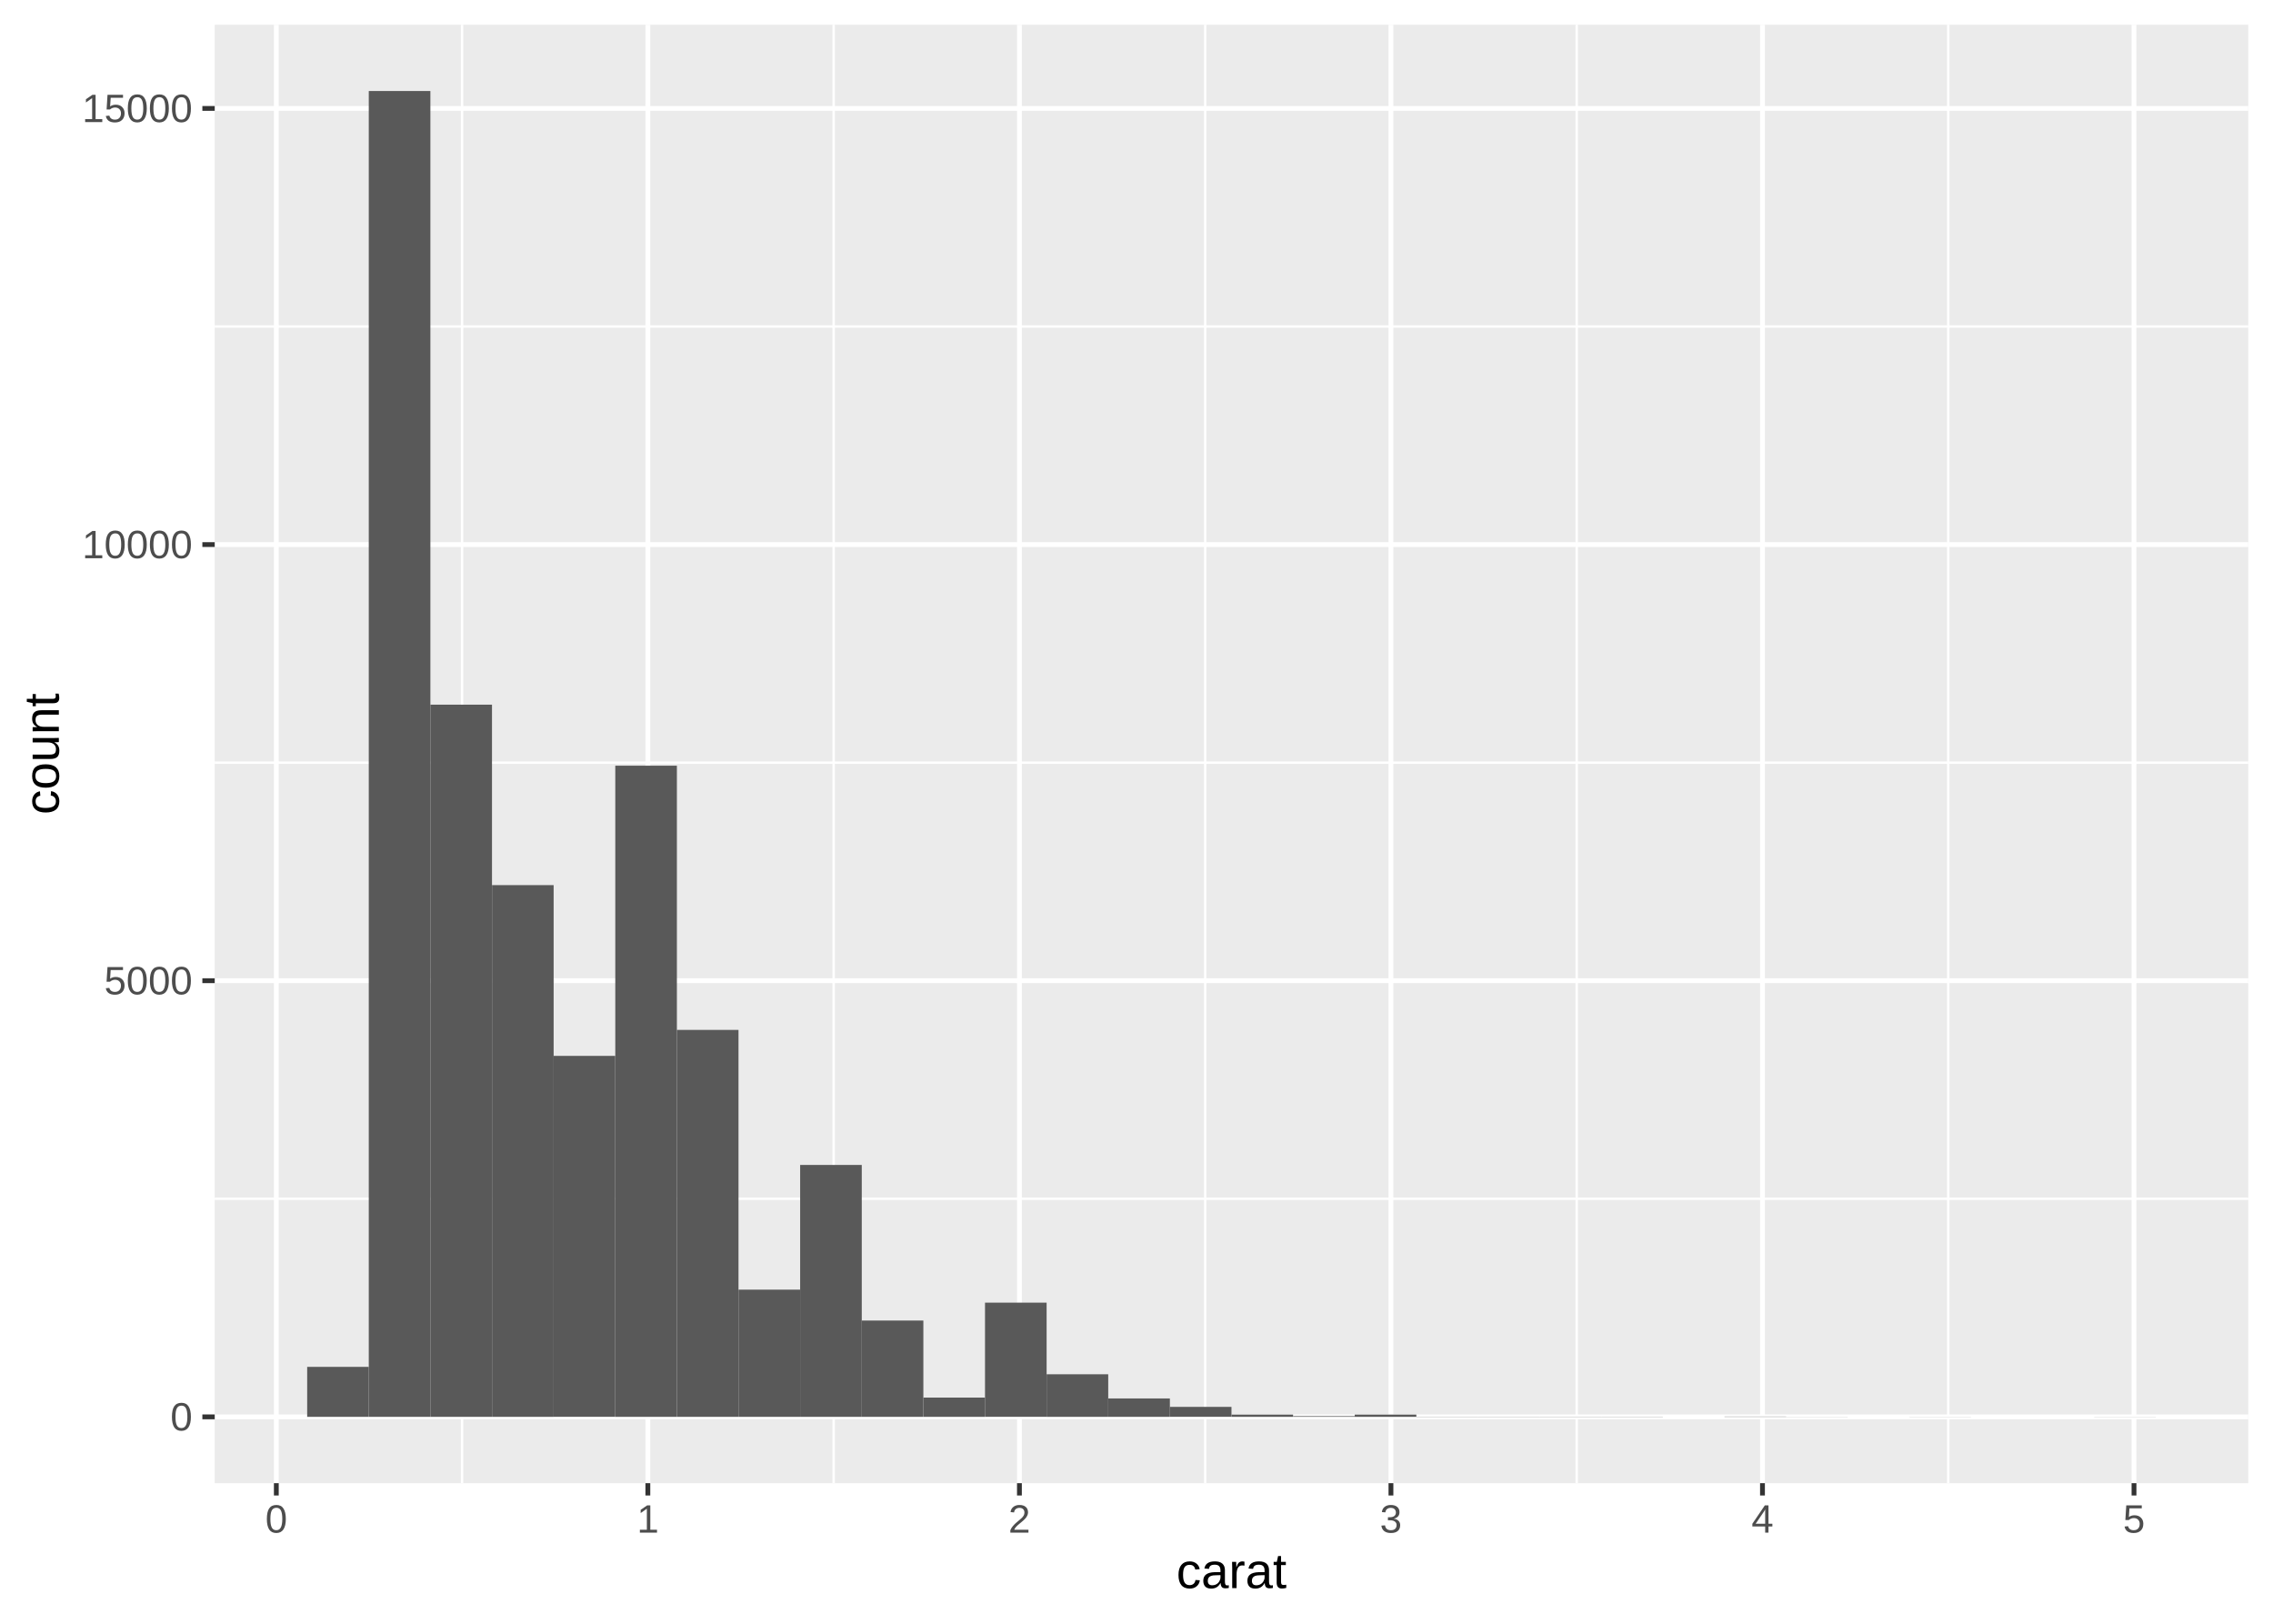
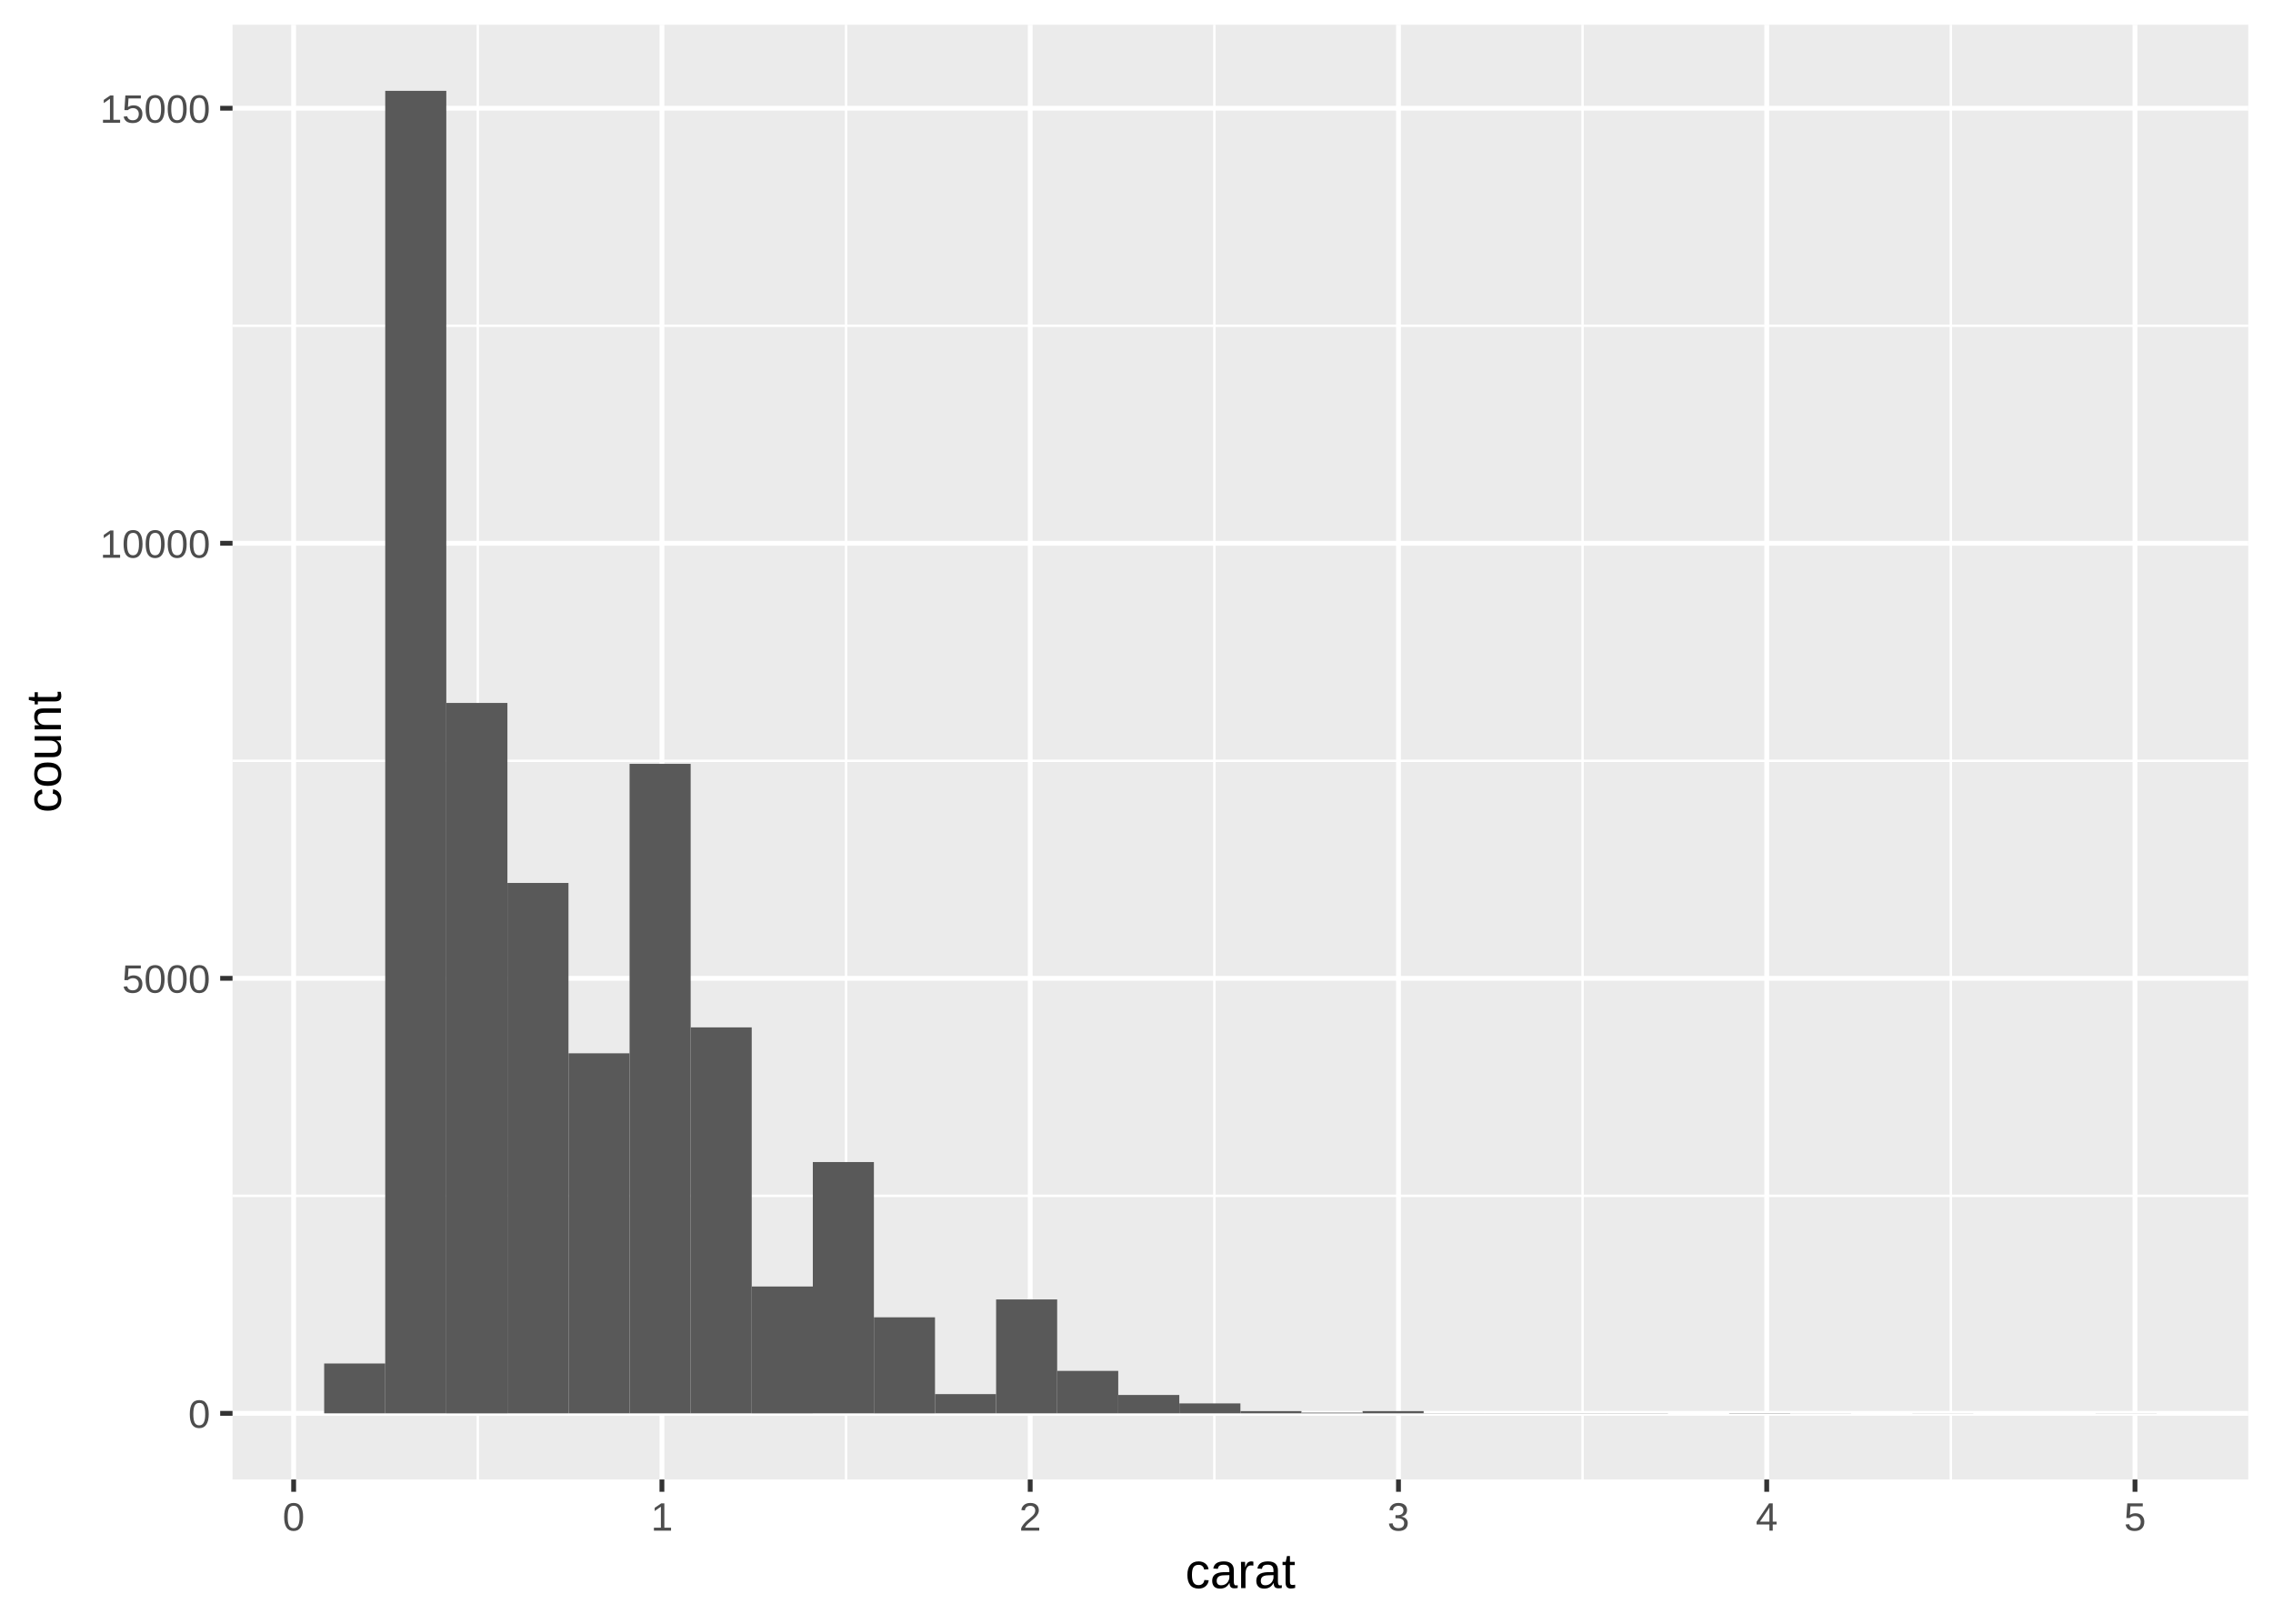
- <svg xmlns="http://www.w3.org/2000/svg" viewBox="0 0 504.00 360.00">
+ <svg xmlns="http://www.w3.org/2000/svg" class="svglite" width="504.00pt" height="360.00pt" viewBox="0 0 504.00 360.00">
  <defs>
    <style type="text/css">
-     line, polyline, polygon, path, rect, circle {
+     .svglite line, .svglite polyline, .svglite polygon, .svglite path, .svglite rect, .svglite circle {
      fill: none;
      stroke: #000000;
      stroke-linecap: round;
      stroke-linejoin: round;
      stroke-miterlimit: 10.00;
    }
  </style>
  </defs>
  <rect width="100%" height="100%" style="stroke: none; fill: #FFFFFF;" />
-   <rect x="-0" y="0.00" width="504.00" height="360.00" style="stroke-width: 1.07; stroke: #FFFFFF; fill: #FFFFFF;" />
  <defs>
-     <clipPath id="cpNDcuNjF8NDk4LjUyfDMyOC44M3w1LjQ4">
-       <rect x="47.61" y="5.48" width="450.91" height="323.35" />
-     </clipPath>
-   </defs>
-   <rect x="47.61" y="5.48" width="450.91" height="323.35" style="stroke-width: 1.07; stroke: none; fill: #EBEBEB;" clip-path="url(#cpNDcuNjF8NDk4LjUyfDMyOC44M3w1LjQ4)" />
-   <polyline points="47.61,265.78 498.52,265.78 " style="stroke-width: 0.53; stroke: #FFFFFF; stroke-linecap: butt;" clip-path="url(#cpNDcuNjF8NDk4LjUyfDMyOC44M3w1LjQ4)" />
-   <polyline points="47.61,169.09 498.52,169.09 " style="stroke-width: 0.53; stroke: #FFFFFF; stroke-linecap: butt;" clip-path="url(#cpNDcuNjF8NDk4LjUyfDMyOC44M3w1LjQ4)" />
-   <polyline points="47.61,72.39 498.52,72.39 " style="stroke-width: 0.53; stroke: #FFFFFF; stroke-linecap: butt;" clip-path="url(#cpNDcuNjF8NDk4LjUyfDMyOC44M3w1LjQ4)" />
-   <polyline points="102.46,328.83 102.46,5.48 " style="stroke-width: 0.53; stroke: #FFFFFF; stroke-linecap: butt;" clip-path="url(#cpNDcuNjF8NDk4LjUyfDMyOC44M3w1LjQ4)" />
-   <polyline points="184.85,328.83 184.85,5.48 " style="stroke-width: 0.53; stroke: #FFFFFF; stroke-linecap: butt;" clip-path="url(#cpNDcuNjF8NDk4LjUyfDMyOC44M3w1LjQ4)" />
-   <polyline points="267.23,328.83 267.23,5.48 " style="stroke-width: 0.53; stroke: #FFFFFF; stroke-linecap: butt;" clip-path="url(#cpNDcuNjF8NDk4LjUyfDMyOC44M3w1LjQ4)" />
-   <polyline points="349.61,328.83 349.61,5.48 " style="stroke-width: 0.53; stroke: #FFFFFF; stroke-linecap: butt;" clip-path="url(#cpNDcuNjF8NDk4LjUyfDMyOC44M3w1LjQ4)" />
-   <polyline points="431.99,328.83 431.99,5.48 " style="stroke-width: 0.53; stroke: #FFFFFF; stroke-linecap: butt;" clip-path="url(#cpNDcuNjF8NDk4LjUyfDMyOC44M3w1LjQ4)" />
-   <polyline points="47.61,314.13 498.52,314.13 " style="stroke-width: 1.07; stroke: #FFFFFF; stroke-linecap: butt;" clip-path="url(#cpNDcuNjF8NDk4LjUyfDMyOC44M3w1LjQ4)" />
-   <polyline points="47.61,217.43 498.52,217.43 " style="stroke-width: 1.07; stroke: #FFFFFF; stroke-linecap: butt;" clip-path="url(#cpNDcuNjF8NDk4LjUyfDMyOC44M3w1LjQ4)" />
-   <polyline points="47.61,120.74 498.52,120.74 " style="stroke-width: 1.07; stroke: #FFFFFF; stroke-linecap: butt;" clip-path="url(#cpNDcuNjF8NDk4LjUyfDMyOC44M3w1LjQ4)" />
-   <polyline points="47.61,24.04 498.52,24.04 " style="stroke-width: 1.07; stroke: #FFFFFF; stroke-linecap: butt;" clip-path="url(#cpNDcuNjF8NDk4LjUyfDMyOC44M3w1LjQ4)" />
-   <polyline points="61.27,328.83 61.27,5.48 " style="stroke-width: 1.07; stroke: #FFFFFF; stroke-linecap: butt;" clip-path="url(#cpNDcuNjF8NDk4LjUyfDMyOC44M3w1LjQ4)" />
-   <polyline points="143.65,328.83 143.65,5.48 " style="stroke-width: 1.07; stroke: #FFFFFF; stroke-linecap: butt;" clip-path="url(#cpNDcuNjF8NDk4LjUyfDMyOC44M3w1LjQ4)" />
-   <polyline points="226.04,328.83 226.04,5.48 " style="stroke-width: 1.07; stroke: #FFFFFF; stroke-linecap: butt;" clip-path="url(#cpNDcuNjF8NDk4LjUyfDMyOC44M3w1LjQ4)" />
-   <polyline points="308.42,328.83 308.42,5.48 " style="stroke-width: 1.07; stroke: #FFFFFF; stroke-linecap: butt;" clip-path="url(#cpNDcuNjF8NDk4LjUyfDMyOC44M3w1LjQ4)" />
-   <polyline points="390.80,328.83 390.80,5.48 " style="stroke-width: 1.07; stroke: #FFFFFF; stroke-linecap: butt;" clip-path="url(#cpNDcuNjF8NDk4LjUyfDMyOC44M3w1LjQ4)" />
-   <polyline points="473.18,328.83 473.18,5.48 " style="stroke-width: 1.07; stroke: #FFFFFF; stroke-linecap: butt;" clip-path="url(#cpNDcuNjF8NDk4LjUyfDMyOC44M3w1LjQ4)" />
-   <rect x="68.11" y="303.05" width="13.66" height="11.08" style="stroke-width: 1.07; stroke: none; stroke-linecap: square; stroke-linejoin: miter; fill: #595959;" clip-path="url(#cpNDcuNjF8NDk4LjUyfDMyOC44M3w1LjQ4)" />
-   <rect x="81.77" y="20.18" width="13.66" height="293.95" style="stroke-width: 1.07; stroke: none; stroke-linecap: square; stroke-linejoin: miter; fill: #595959;" clip-path="url(#cpNDcuNjF8NDk4LjUyfDMyOC44M3w1LjQ4)" />
-   <rect x="95.43" y="156.23" width="13.66" height="157.90" style="stroke-width: 1.07; stroke: none; stroke-linecap: square; stroke-linejoin: miter; fill: #595959;" clip-path="url(#cpNDcuNjF8NDk4LjUyfDMyOC44M3w1LjQ4)" />
-   <rect x="109.10" y="196.24" width="13.66" height="117.89" style="stroke-width: 1.07; stroke: none; stroke-linecap: square; stroke-linejoin: miter; fill: #595959;" clip-path="url(#cpNDcuNjF8NDk4LjUyfDMyOC44M3w1LjQ4)" />
-   <rect x="122.76" y="234.10" width="13.66" height="80.02" style="stroke-width: 1.07; stroke: none; stroke-linecap: square; stroke-linejoin: miter; fill: #595959;" clip-path="url(#cpNDcuNjF8NDk4LjUyfDMyOC44M3w1LjQ4)" />
-   <rect x="136.43" y="169.76" width="13.66" height="144.37" style="stroke-width: 1.07; stroke: none; stroke-linecap: square; stroke-linejoin: miter; fill: #595959;" clip-path="url(#cpNDcuNjF8NDk4LjUyfDMyOC44M3w1LjQ4)" />
-   <rect x="150.09" y="228.34" width="13.66" height="85.79" style="stroke-width: 1.07; stroke: none; stroke-linecap: square; stroke-linejoin: miter; fill: #595959;" clip-path="url(#cpNDcuNjF8NDk4LjUyfDMyOC44M3w1LjQ4)" />
-   <rect x="163.75" y="285.93" width="13.66" height="28.20" style="stroke-width: 1.07; stroke: none; stroke-linecap: square; stroke-linejoin: miter; fill: #595959;" clip-path="url(#cpNDcuNjF8NDk4LjUyfDMyOC44M3w1LjQ4)" />
-   <rect x="177.42" y="258.28" width="13.66" height="55.85" style="stroke-width: 1.07; stroke: none; stroke-linecap: square; stroke-linejoin: miter; fill: #595959;" clip-path="url(#cpNDcuNjF8NDk4LjUyfDMyOC44M3w1LjQ4)" />
-   <rect x="191.08" y="292.78" width="13.66" height="21.35" style="stroke-width: 1.07; stroke: none; stroke-linecap: square; stroke-linejoin: miter; fill: #595959;" clip-path="url(#cpNDcuNjF8NDk4LjUyfDMyOC44M3w1LjQ4)" />
-   <rect x="204.75" y="309.86" width="13.66" height="4.27" style="stroke-width: 1.07; stroke: none; stroke-linecap: square; stroke-linejoin: miter; fill: #595959;" clip-path="url(#cpNDcuNjF8NDk4LjUyfDMyOC44M3w1LjQ4)" />
-   <rect x="218.41" y="288.81" width="13.66" height="25.31" style="stroke-width: 1.07; stroke: none; stroke-linecap: square; stroke-linejoin: miter; fill: #595959;" clip-path="url(#cpNDcuNjF8NDk4LjUyfDMyOC44M3w1LjQ4)" />
-   <rect x="232.07" y="304.69" width="13.66" height="9.44" style="stroke-width: 1.07; stroke: none; stroke-linecap: square; stroke-linejoin: miter; fill: #595959;" clip-path="url(#cpNDcuNjF8NDk4LjUyfDMyOC44M3w1LjQ4)" />
-   <rect x="245.74" y="310.05" width="13.66" height="4.08" style="stroke-width: 1.07; stroke: none; stroke-linecap: square; stroke-linejoin: miter; fill: #595959;" clip-path="url(#cpNDcuNjF8NDk4LjUyfDMyOC44M3w1LjQ4)" />
-   <rect x="259.40" y="311.92" width="13.66" height="2.20" style="stroke-width: 1.07; stroke: none; stroke-linecap: square; stroke-linejoin: miter; fill: #595959;" clip-path="url(#cpNDcuNjF8NDk4LjUyfDMyOC44M3w1LjQ4)" />
-   <rect x="273.06" y="313.63" width="13.66" height="0.50" style="stroke-width: 1.07; stroke: none; stroke-linecap: square; stroke-linejoin: miter; fill: #595959;" clip-path="url(#cpNDcuNjF8NDk4LjUyfDMyOC44M3w1LjQ4)" />
-   <rect x="286.73" y="313.97" width="13.66" height="0.15" style="stroke-width: 1.07; stroke: none; stroke-linecap: square; stroke-linejoin: miter; fill: #595959;" clip-path="url(#cpNDcuNjF8NDk4LjUyfDMyOC44M3w1LjQ4)" />
-   <rect x="300.39" y="313.63" width="13.66" height="0.50" style="stroke-width: 1.07; stroke: none; stroke-linecap: square; stroke-linejoin: miter; fill: #595959;" clip-path="url(#cpNDcuNjF8NDk4LjUyfDMyOC44M3w1LjQ4)" />
-   <rect x="314.06" y="314.09" width="13.66" height="0.039" style="stroke-width: 1.07; stroke: none; stroke-linecap: square; stroke-linejoin: miter; fill: #595959;" clip-path="url(#cpNDcuNjF8NDk4LjUyfDMyOC44M3w1LjQ4)" />
-   <rect x="327.72" y="314.09" width="13.66" height="0.039" style="stroke-width: 1.07; stroke: none; stroke-linecap: square; stroke-linejoin: miter; fill: #595959;" clip-path="url(#cpNDcuNjF8NDk4LjUyfDMyOC44M3w1LjQ4)" />
-   <rect x="341.38" y="314.09" width="13.66" height="0.039" style="stroke-width: 1.07; stroke: none; stroke-linecap: square; stroke-linejoin: miter; fill: #595959;" clip-path="url(#cpNDcuNjF8NDk4LjUyfDMyOC44M3w1LjQ4)" />
-   <rect x="355.05" y="314.09" width="13.66" height="0.039" style="stroke-width: 1.07; stroke: none; stroke-linecap: square; stroke-linejoin: miter; fill: #595959;" clip-path="url(#cpNDcuNjF8NDk4LjUyfDMyOC44M3w1LjQ4)" />
-   <rect x="368.71" y="314.13" width="13.66" height="0.00" style="stroke-width: 1.07; stroke: none; stroke-linecap: square; stroke-linejoin: miter; fill: #595959;" clip-path="url(#cpNDcuNjF8NDk4LjUyfDMyOC44M3w1LjQ4)" />
-   <rect x="382.38" y="314.07" width="13.66" height="0.058" style="stroke-width: 1.07; stroke: none; stroke-linecap: square; stroke-linejoin: miter; fill: #595959;" clip-path="url(#cpNDcuNjF8NDk4LjUyfDMyOC44M3w1LjQ4)" />
-   <rect x="396.04" y="314.11" width="13.66" height="0.019" style="stroke-width: 1.07; stroke: none; stroke-linecap: square; stroke-linejoin: miter; fill: #595959;" clip-path="url(#cpNDcuNjF8NDk4LjUyfDMyOC44M3w1LjQ4)" />
-   <rect x="409.70" y="314.13" width="13.66" height="0.00" style="stroke-width: 1.07; stroke: none; stroke-linecap: square; stroke-linejoin: miter; fill: #595959;" clip-path="url(#cpNDcuNjF8NDk4LjUyfDMyOC44M3w1LjQ4)" />
-   <rect x="423.37" y="314.11" width="13.66" height="0.019" style="stroke-width: 1.07; stroke: none; stroke-linecap: square; stroke-linejoin: miter; fill: #595959;" clip-path="url(#cpNDcuNjF8NDk4LjUyfDMyOC44M3w1LjQ4)" />
-   <rect x="437.03" y="314.13" width="13.66" height="0.00" style="stroke-width: 1.07; stroke: none; stroke-linecap: square; stroke-linejoin: miter; fill: #595959;" clip-path="url(#cpNDcuNjF8NDk4LjUyfDMyOC44M3w1LjQ4)" />
-   <rect x="450.70" y="314.13" width="13.66" height="0.00" style="stroke-width: 1.07; stroke: none; stroke-linecap: square; stroke-linejoin: miter; fill: #595959;" clip-path="url(#cpNDcuNjF8NDk4LjUyfDMyOC44M3w1LjQ4)" />
-   <rect x="464.36" y="314.11" width="13.66" height="0.019" style="stroke-width: 1.07; stroke: none; stroke-linecap: square; stroke-linejoin: miter; fill: #595959;" clip-path="url(#cpNDcuNjF8NDk4LjUyfDMyOC44M3w1LjQ4)" />
-   <defs>
-     <clipPath id="cpMC4wMHw1MDQuMDB8MzYwLjAwfDAuMDA=">
+     <clipPath id="cpMC4wMHw1MDQuMDB8MC4wMHwzNjAuMDA=">
      <rect x="0.00" y="0.00" width="504.00" height="360.00" />
    </clipPath>
  </defs>
-   <g clip-path="url(#cpMC4wMHw1MDQuMDB8MzYwLjAwfDAuMDA=)">
-     <text x="37.78" y="317.16" style="font-size: 8.80px; fill: #4D4D4D; font-family: Arimo;" textLength="4.89px" lengthAdjust="spacingAndGlyphs">0</text>
+   <g clip-path="url(#cpMC4wMHw1MDQuMDB8MC4wMHwzNjAuMDA=)">
+     <rect x="0.00" y="0.00" width="504.00" height="360.00" style="stroke-width: 1.07; stroke: #FFFFFF; fill: #FFFFFF;" />
  </g>
-   <g clip-path="url(#cpMC4wMHw1MDQuMDB8MzYwLjAwfDAuMDA=)">
-     <text x="23.10" y="220.46" style="font-size: 8.80px; fill: #4D4D4D; font-family: Arimo;" textLength="19.58px" lengthAdjust="spacingAndGlyphs">5000</text>
+   <defs>
+     <clipPath id="cpNTEuNTZ8NDk4LjUyfDUuNDh8MzI4LjAx">
+       <rect x="51.56" y="5.48" width="446.96" height="322.53" />
+     </clipPath>
+   </defs>
+   <g clip-path="url(#cpNTEuNTZ8NDk4LjUyfDUuNDh8MzI4LjAx)">
+     <rect x="51.56" y="5.48" width="446.96" height="322.53" style="stroke-width: 1.07; stroke: none; fill: #EBEBEB;" />
+     <polyline points="51.56,265.13 498.52,265.13 " style="stroke-width: 0.53; stroke: #FFFFFF; stroke-linecap: butt;" />
+     <polyline points="51.56,168.68 498.52,168.68 " style="stroke-width: 0.53; stroke: #FFFFFF; stroke-linecap: butt;" />
+     <polyline points="51.56,72.22 498.52,72.22 " style="stroke-width: 0.53; stroke: #FFFFFF; stroke-linecap: butt;" />
+     <polyline points="105.94,328.01 105.94,5.48 " style="stroke-width: 0.53; stroke: #FFFFFF; stroke-linecap: butt;" />
+     <polyline points="187.60,328.01 187.60,5.48 " style="stroke-width: 0.53; stroke: #FFFFFF; stroke-linecap: butt;" />
+     <polyline points="269.26,328.01 269.26,5.48 " style="stroke-width: 0.53; stroke: #FFFFFF; stroke-linecap: butt;" />
+     <polyline points="350.91,328.01 350.91,5.48 " style="stroke-width: 0.53; stroke: #FFFFFF; stroke-linecap: butt;" />
+     <polyline points="432.57,328.01 432.57,5.48 " style="stroke-width: 0.53; stroke: #FFFFFF; stroke-linecap: butt;" />
+     <polyline points="51.56,313.35 498.52,313.35 " style="stroke-width: 1.07; stroke: #FFFFFF; stroke-linecap: butt;" />
+     <polyline points="51.56,216.90 498.52,216.90 " style="stroke-width: 1.07; stroke: #FFFFFF; stroke-linecap: butt;" />
+     <polyline points="51.56,120.45 498.52,120.45 " style="stroke-width: 1.07; stroke: #FFFFFF; stroke-linecap: butt;" />
+     <polyline points="51.56,24.00 498.52,24.00 " style="stroke-width: 1.07; stroke: #FFFFFF; stroke-linecap: butt;" />
+     <polyline points="65.11,328.01 65.11,5.48 " style="stroke-width: 1.07; stroke: #FFFFFF; stroke-linecap: butt;" />
+     <polyline points="146.77,328.01 146.77,5.48 " style="stroke-width: 1.07; stroke: #FFFFFF; stroke-linecap: butt;" />
+     <polyline points="228.43,328.01 228.43,5.48 " style="stroke-width: 1.07; stroke: #FFFFFF; stroke-linecap: butt;" />
+     <polyline points="310.09,328.01 310.09,5.48 " style="stroke-width: 1.07; stroke: #FFFFFF; stroke-linecap: butt;" />
+     <polyline points="391.74,328.01 391.74,5.48 " style="stroke-width: 1.07; stroke: #FFFFFF; stroke-linecap: butt;" />
+     <polyline points="473.40,328.01 473.40,5.48 " style="stroke-width: 1.07; stroke: #FFFFFF; stroke-linecap: butt;" />
+     <rect x="71.88" y="302.30" width="13.54" height="11.05" style="stroke-width: 1.07; stroke: none; stroke-linecap: square; stroke-linejoin: miter; fill: #595959;" />
+     <rect x="85.42" y="20.14" width="13.54" height="293.21" style="stroke-width: 1.07; stroke: none; stroke-linecap: square; stroke-linejoin: miter; fill: #595959;" />
+     <rect x="98.97" y="155.85" width="13.54" height="157.51" style="stroke-width: 1.07; stroke: none; stroke-linecap: square; stroke-linejoin: miter; fill: #595959;" />
+     <rect x="112.51" y="195.76" width="13.54" height="117.59" style="stroke-width: 1.07; stroke: none; stroke-linecap: square; stroke-linejoin: miter; fill: #595959;" />
+     <rect x="126.06" y="233.53" width="13.54" height="79.82" style="stroke-width: 1.07; stroke: none; stroke-linecap: square; stroke-linejoin: miter; fill: #595959;" />
+     <rect x="139.60" y="169.35" width="13.54" height="144.00" style="stroke-width: 1.07; stroke: none; stroke-linecap: square; stroke-linejoin: miter; fill: #595959;" />
+     <rect x="153.14" y="227.78" width="13.54" height="85.57" style="stroke-width: 1.07; stroke: none; stroke-linecap: square; stroke-linejoin: miter; fill: #595959;" />
+     <rect x="166.69" y="285.23" width="13.54" height="28.13" style="stroke-width: 1.07; stroke: none; stroke-linecap: square; stroke-linejoin: miter; fill: #595959;" />
+     <rect x="180.23" y="257.64" width="13.54" height="55.71" style="stroke-width: 1.07; stroke: none; stroke-linecap: square; stroke-linejoin: miter; fill: #595959;" />
+     <rect x="193.78" y="292.06" width="13.54" height="21.30" style="stroke-width: 1.07; stroke: none; stroke-linecap: square; stroke-linejoin: miter; fill: #595959;" />
+     <rect x="207.32" y="309.09" width="13.54" height="4.26" style="stroke-width: 1.07; stroke: none; stroke-linecap: square; stroke-linejoin: miter; fill: #595959;" />
+     <rect x="220.87" y="288.10" width="13.54" height="25.25" style="stroke-width: 1.07; stroke: none; stroke-linecap: square; stroke-linejoin: miter; fill: #595959;" />
+     <rect x="234.41" y="303.94" width="13.54" height="9.41" style="stroke-width: 1.07; stroke: none; stroke-linecap: square; stroke-linejoin: miter; fill: #595959;" />
+     <rect x="247.95" y="309.28" width="13.54" height="4.07" style="stroke-width: 1.07; stroke: none; stroke-linecap: square; stroke-linejoin: miter; fill: #595959;" />
+     <rect x="261.50" y="311.15" width="13.54" height="2.20" style="stroke-width: 1.07; stroke: none; stroke-linecap: square; stroke-linejoin: miter; fill: #595959;" />
+     <rect x="275.04" y="312.85" width="13.54" height="0.50" style="stroke-width: 1.07; stroke: none; stroke-linecap: square; stroke-linejoin: miter; fill: #595959;" />
+     <rect x="288.59" y="313.20" width="13.54" height="0.15" style="stroke-width: 1.07; stroke: none; stroke-linecap: square; stroke-linejoin: miter; fill: #595959;" />
+     <rect x="302.13" y="312.85" width="13.54" height="0.50" style="stroke-width: 1.07; stroke: none; stroke-linecap: square; stroke-linejoin: miter; fill: #595959;" />
+     <rect x="315.67" y="313.31" width="13.54" height="0.039" style="stroke-width: 1.07; stroke: none; stroke-linecap: square; stroke-linejoin: miter; fill: #595959;" />
+     <rect x="329.22" y="313.31" width="13.54" height="0.039" style="stroke-width: 1.07; stroke: none; stroke-linecap: square; stroke-linejoin: miter; fill: #595959;" />
+     <rect x="342.76" y="313.31" width="13.54" height="0.039" style="stroke-width: 1.07; stroke: none; stroke-linecap: square; stroke-linejoin: miter; fill: #595959;" />
+     <rect x="356.31" y="313.31" width="13.54" height="0.039" style="stroke-width: 1.07; stroke: none; stroke-linecap: square; stroke-linejoin: miter; fill: #595959;" />
+     <rect x="369.85" y="313.35" width="13.54" height="0.00" style="stroke-width: 1.07; stroke: none; stroke-linecap: square; stroke-linejoin: miter; fill: #595959;" />
+     <rect x="383.40" y="313.29" width="13.54" height="0.058" style="stroke-width: 1.07; stroke: none; stroke-linecap: square; stroke-linejoin: miter; fill: #595959;" />
+     <rect x="396.94" y="313.33" width="13.54" height="0.019" style="stroke-width: 1.07; stroke: none; stroke-linecap: square; stroke-linejoin: miter; fill: #595959;" />
+     <rect x="410.48" y="313.35" width="13.54" height="0.00" style="stroke-width: 1.07; stroke: none; stroke-linecap: square; stroke-linejoin: miter; fill: #595959;" />
+     <rect x="424.03" y="313.33" width="13.54" height="0.019" style="stroke-width: 1.07; stroke: none; stroke-linecap: square; stroke-linejoin: miter; fill: #595959;" />
+     <rect x="437.57" y="313.35" width="13.54" height="0.00" style="stroke-width: 1.07; stroke: none; stroke-linecap: square; stroke-linejoin: miter; fill: #595959;" />
+     <rect x="451.12" y="313.35" width="13.54" height="0.00" style="stroke-width: 1.07; stroke: none; stroke-linecap: square; stroke-linejoin: miter; fill: #595959;" />
+     <rect x="464.66" y="313.33" width="13.54" height="0.019" style="stroke-width: 1.07; stroke: none; stroke-linecap: square; stroke-linejoin: miter; fill: #595959;" />
  </g>
-   <g clip-path="url(#cpMC4wMHw1MDQuMDB8MzYwLjAwfDAuMDA=)">
-     <text x="18.21" y="123.77" style="font-size: 8.80px; fill: #4D4D4D; font-family: Arimo;" textLength="24.47px" lengthAdjust="spacingAndGlyphs">10000</text>
-   </g>
-   <g clip-path="url(#cpMC4wMHw1MDQuMDB8MzYwLjAwfDAuMDA=)">
-     <text x="18.21" y="27.07" style="font-size: 8.80px; fill: #4D4D4D; font-family: Arimo;" textLength="24.47px" lengthAdjust="spacingAndGlyphs">15000</text>
-   </g>
-   <polyline points="44.87,314.13 47.61,314.13 " style="stroke-width: 1.07; stroke: #333333; stroke-linecap: butt;" clip-path="url(#cpMC4wMHw1MDQuMDB8MzYwLjAwfDAuMDA=)" />
-   <polyline points="44.87,217.43 47.61,217.43 " style="stroke-width: 1.07; stroke: #333333; stroke-linecap: butt;" clip-path="url(#cpMC4wMHw1MDQuMDB8MzYwLjAwfDAuMDA=)" />
-   <polyline points="44.87,120.74 47.61,120.74 " style="stroke-width: 1.07; stroke: #333333; stroke-linecap: butt;" clip-path="url(#cpMC4wMHw1MDQuMDB8MzYwLjAwfDAuMDA=)" />
-   <polyline points="44.87,24.04 47.61,24.04 " style="stroke-width: 1.07; stroke: #333333; stroke-linecap: butt;" clip-path="url(#cpMC4wMHw1MDQuMDB8MzYwLjAwfDAuMDA=)" />
-   <polyline points="61.27,331.57 61.27,328.83 " style="stroke-width: 1.07; stroke: #333333; stroke-linecap: butt;" clip-path="url(#cpMC4wMHw1MDQuMDB8MzYwLjAwfDAuMDA=)" />
-   <polyline points="143.65,331.57 143.65,328.83 " style="stroke-width: 1.07; stroke: #333333; stroke-linecap: butt;" clip-path="url(#cpMC4wMHw1MDQuMDB8MzYwLjAwfDAuMDA=)" />
-   <polyline points="226.04,331.57 226.04,328.83 " style="stroke-width: 1.07; stroke: #333333; stroke-linecap: butt;" clip-path="url(#cpMC4wMHw1MDQuMDB8MzYwLjAwfDAuMDA=)" />
-   <polyline points="308.42,331.57 308.42,328.83 " style="stroke-width: 1.07; stroke: #333333; stroke-linecap: butt;" clip-path="url(#cpMC4wMHw1MDQuMDB8MzYwLjAwfDAuMDA=)" />
-   <polyline points="390.80,331.57 390.80,328.83 " style="stroke-width: 1.07; stroke: #333333; stroke-linecap: butt;" clip-path="url(#cpMC4wMHw1MDQuMDB8MzYwLjAwfDAuMDA=)" />
-   <polyline points="473.18,331.57 473.18,328.83 " style="stroke-width: 1.07; stroke: #333333; stroke-linecap: butt;" clip-path="url(#cpMC4wMHw1MDQuMDB8MzYwLjAwfDAuMDA=)" />
-   <g clip-path="url(#cpMC4wMHw1MDQuMDB8MzYwLjAwfDAuMDA=)">
-     <text x="58.83" y="339.81" style="font-size: 8.80px; fill: #4D4D4D; font-family: Arimo;" textLength="4.89px" lengthAdjust="spacingAndGlyphs">0</text>
-   </g>
-   <g clip-path="url(#cpMC4wMHw1MDQuMDB8MzYwLjAwfDAuMDA=)">
-     <text x="141.21" y="339.81" style="font-size: 8.80px; fill: #4D4D4D; font-family: Arimo;" textLength="4.89px" lengthAdjust="spacingAndGlyphs">1</text>
-   </g>
-   <g clip-path="url(#cpMC4wMHw1MDQuMDB8MzYwLjAwfDAuMDA=)">
-     <text x="223.59" y="339.81" style="font-size: 8.80px; fill: #4D4D4D; font-family: Arimo;" textLength="4.89px" lengthAdjust="spacingAndGlyphs">2</text>
-   </g>
-   <g clip-path="url(#cpMC4wMHw1MDQuMDB8MzYwLjAwfDAuMDA=)">
-     <text x="305.97" y="339.81" style="font-size: 8.80px; fill: #4D4D4D; font-family: Arimo;" textLength="4.89px" lengthAdjust="spacingAndGlyphs">3</text>
-   </g>
-   <g clip-path="url(#cpMC4wMHw1MDQuMDB8MzYwLjAwfDAuMDA=)">
-     <text x="388.35" y="339.81" style="font-size: 8.80px; fill: #4D4D4D; font-family: Arimo;" textLength="4.89px" lengthAdjust="spacingAndGlyphs">4</text>
-   </g>
-   <g clip-path="url(#cpMC4wMHw1MDQuMDB8MzYwLjAwfDAuMDA=)">
-     <text x="470.73" y="339.81" style="font-size: 8.80px; fill: #4D4D4D; font-family: Arimo;" textLength="4.89px" lengthAdjust="spacingAndGlyphs">5</text>
-   </g>
-   <g clip-path="url(#cpMC4wMHw1MDQuMDB8MzYwLjAwfDAuMDA=)">
-     <text x="260.84" y="352.10" style="font-size: 11.00px; font-family: Arimo;" textLength="24.45px" lengthAdjust="spacingAndGlyphs">carat</text>
-   </g>
-   <g clip-path="url(#cpMC4wMHw1MDQuMDB8MzYwLjAwfDAuMDA=)">
-     <text transform="translate(13.05,180.61) rotate(-90)" style="font-size: 11.00px; font-family: Arimo;" textLength="26.91px" lengthAdjust="spacingAndGlyphs">count</text>
+   <g clip-path="url(#cpMC4wMHw1MDQuMDB8MC4wMHwzNjAuMDA=)">
+     <text x="46.63" y="316.56" text-anchor="end" style="font-size: 8.80px; fill: #4D4D4D; font-family: Liberation Sans;" textLength="5.59px" lengthAdjust="spacingAndGlyphs">0</text>
+     <text x="46.63" y="220.11" text-anchor="end" style="font-size: 8.80px; fill: #4D4D4D; font-family: Liberation Sans;" textLength="22.38px" lengthAdjust="spacingAndGlyphs">5000</text>
+     <text x="46.63" y="123.66" text-anchor="end" style="font-size: 8.80px; fill: #4D4D4D; font-family: Liberation Sans;" textLength="27.97px" lengthAdjust="spacingAndGlyphs">10000</text>
+     <text x="46.63" y="27.21" text-anchor="end" style="font-size: 8.80px; fill: #4D4D4D; font-family: Liberation Sans;" textLength="27.97px" lengthAdjust="spacingAndGlyphs">15000</text>
+     <polyline points="48.82,313.35 51.56,313.35 " style="stroke-width: 1.07; stroke: #333333; stroke-linecap: butt;" />
+     <polyline points="48.82,216.90 51.56,216.90 " style="stroke-width: 1.07; stroke: #333333; stroke-linecap: butt;" />
+     <polyline points="48.82,120.45 51.56,120.45 " style="stroke-width: 1.07; stroke: #333333; stroke-linecap: butt;" />
+     <polyline points="48.82,24.00 51.56,24.00 " style="stroke-width: 1.07; stroke: #333333; stroke-linecap: butt;" />
+     <polyline points="65.11,330.75 65.11,328.01 " style="stroke-width: 1.07; stroke: #333333; stroke-linecap: butt;" />
+     <polyline points="146.77,330.75 146.77,328.01 " style="stroke-width: 1.07; stroke: #333333; stroke-linecap: butt;" />
+     <polyline points="228.43,330.75 228.43,328.01 " style="stroke-width: 1.07; stroke: #333333; stroke-linecap: butt;" />
+     <polyline points="310.09,330.75 310.09,328.01 " style="stroke-width: 1.07; stroke: #333333; stroke-linecap: butt;" />
+     <polyline points="391.74,330.75 391.74,328.01 " style="stroke-width: 1.07; stroke: #333333; stroke-linecap: butt;" />
+     <polyline points="473.40,330.75 473.40,328.01 " style="stroke-width: 1.07; stroke: #333333; stroke-linecap: butt;" />
+     <text x="65.11" y="339.36" text-anchor="middle" style="font-size: 8.80px; fill: #4D4D4D; font-family: Liberation Sans;" textLength="5.59px" lengthAdjust="spacingAndGlyphs">0</text>
+     <text x="146.77" y="339.36" text-anchor="middle" style="font-size: 8.80px; fill: #4D4D4D; font-family: Liberation Sans;" textLength="5.59px" lengthAdjust="spacingAndGlyphs">1</text>
+     <text x="228.43" y="339.36" text-anchor="middle" style="font-size: 8.80px; fill: #4D4D4D; font-family: Liberation Sans;" textLength="5.59px" lengthAdjust="spacingAndGlyphs">2</text>
+     <text x="310.09" y="339.36" text-anchor="middle" style="font-size: 8.80px; fill: #4D4D4D; font-family: Liberation Sans;" textLength="5.59px" lengthAdjust="spacingAndGlyphs">3</text>
+     <text x="391.74" y="339.36" text-anchor="middle" style="font-size: 8.80px; fill: #4D4D4D; font-family: Liberation Sans;" textLength="5.59px" lengthAdjust="spacingAndGlyphs">4</text>
+     <text x="473.40" y="339.36" text-anchor="middle" style="font-size: 8.80px; fill: #4D4D4D; font-family: Liberation Sans;" textLength="5.59px" lengthAdjust="spacingAndGlyphs">5</text>
+     <text x="275.04" y="352.10" text-anchor="middle" style="font-size: 11.00px; font-family: Liberation Sans;" textLength="28.36px" lengthAdjust="spacingAndGlyphs">carat</text>
+     <text transform="translate(13.50,166.75) rotate(-90)" text-anchor="middle" style="font-size: 11.00px; font-family: Liberation Sans;" textLength="31.03px" lengthAdjust="spacingAndGlyphs">count</text>
  </g>
</svg>
